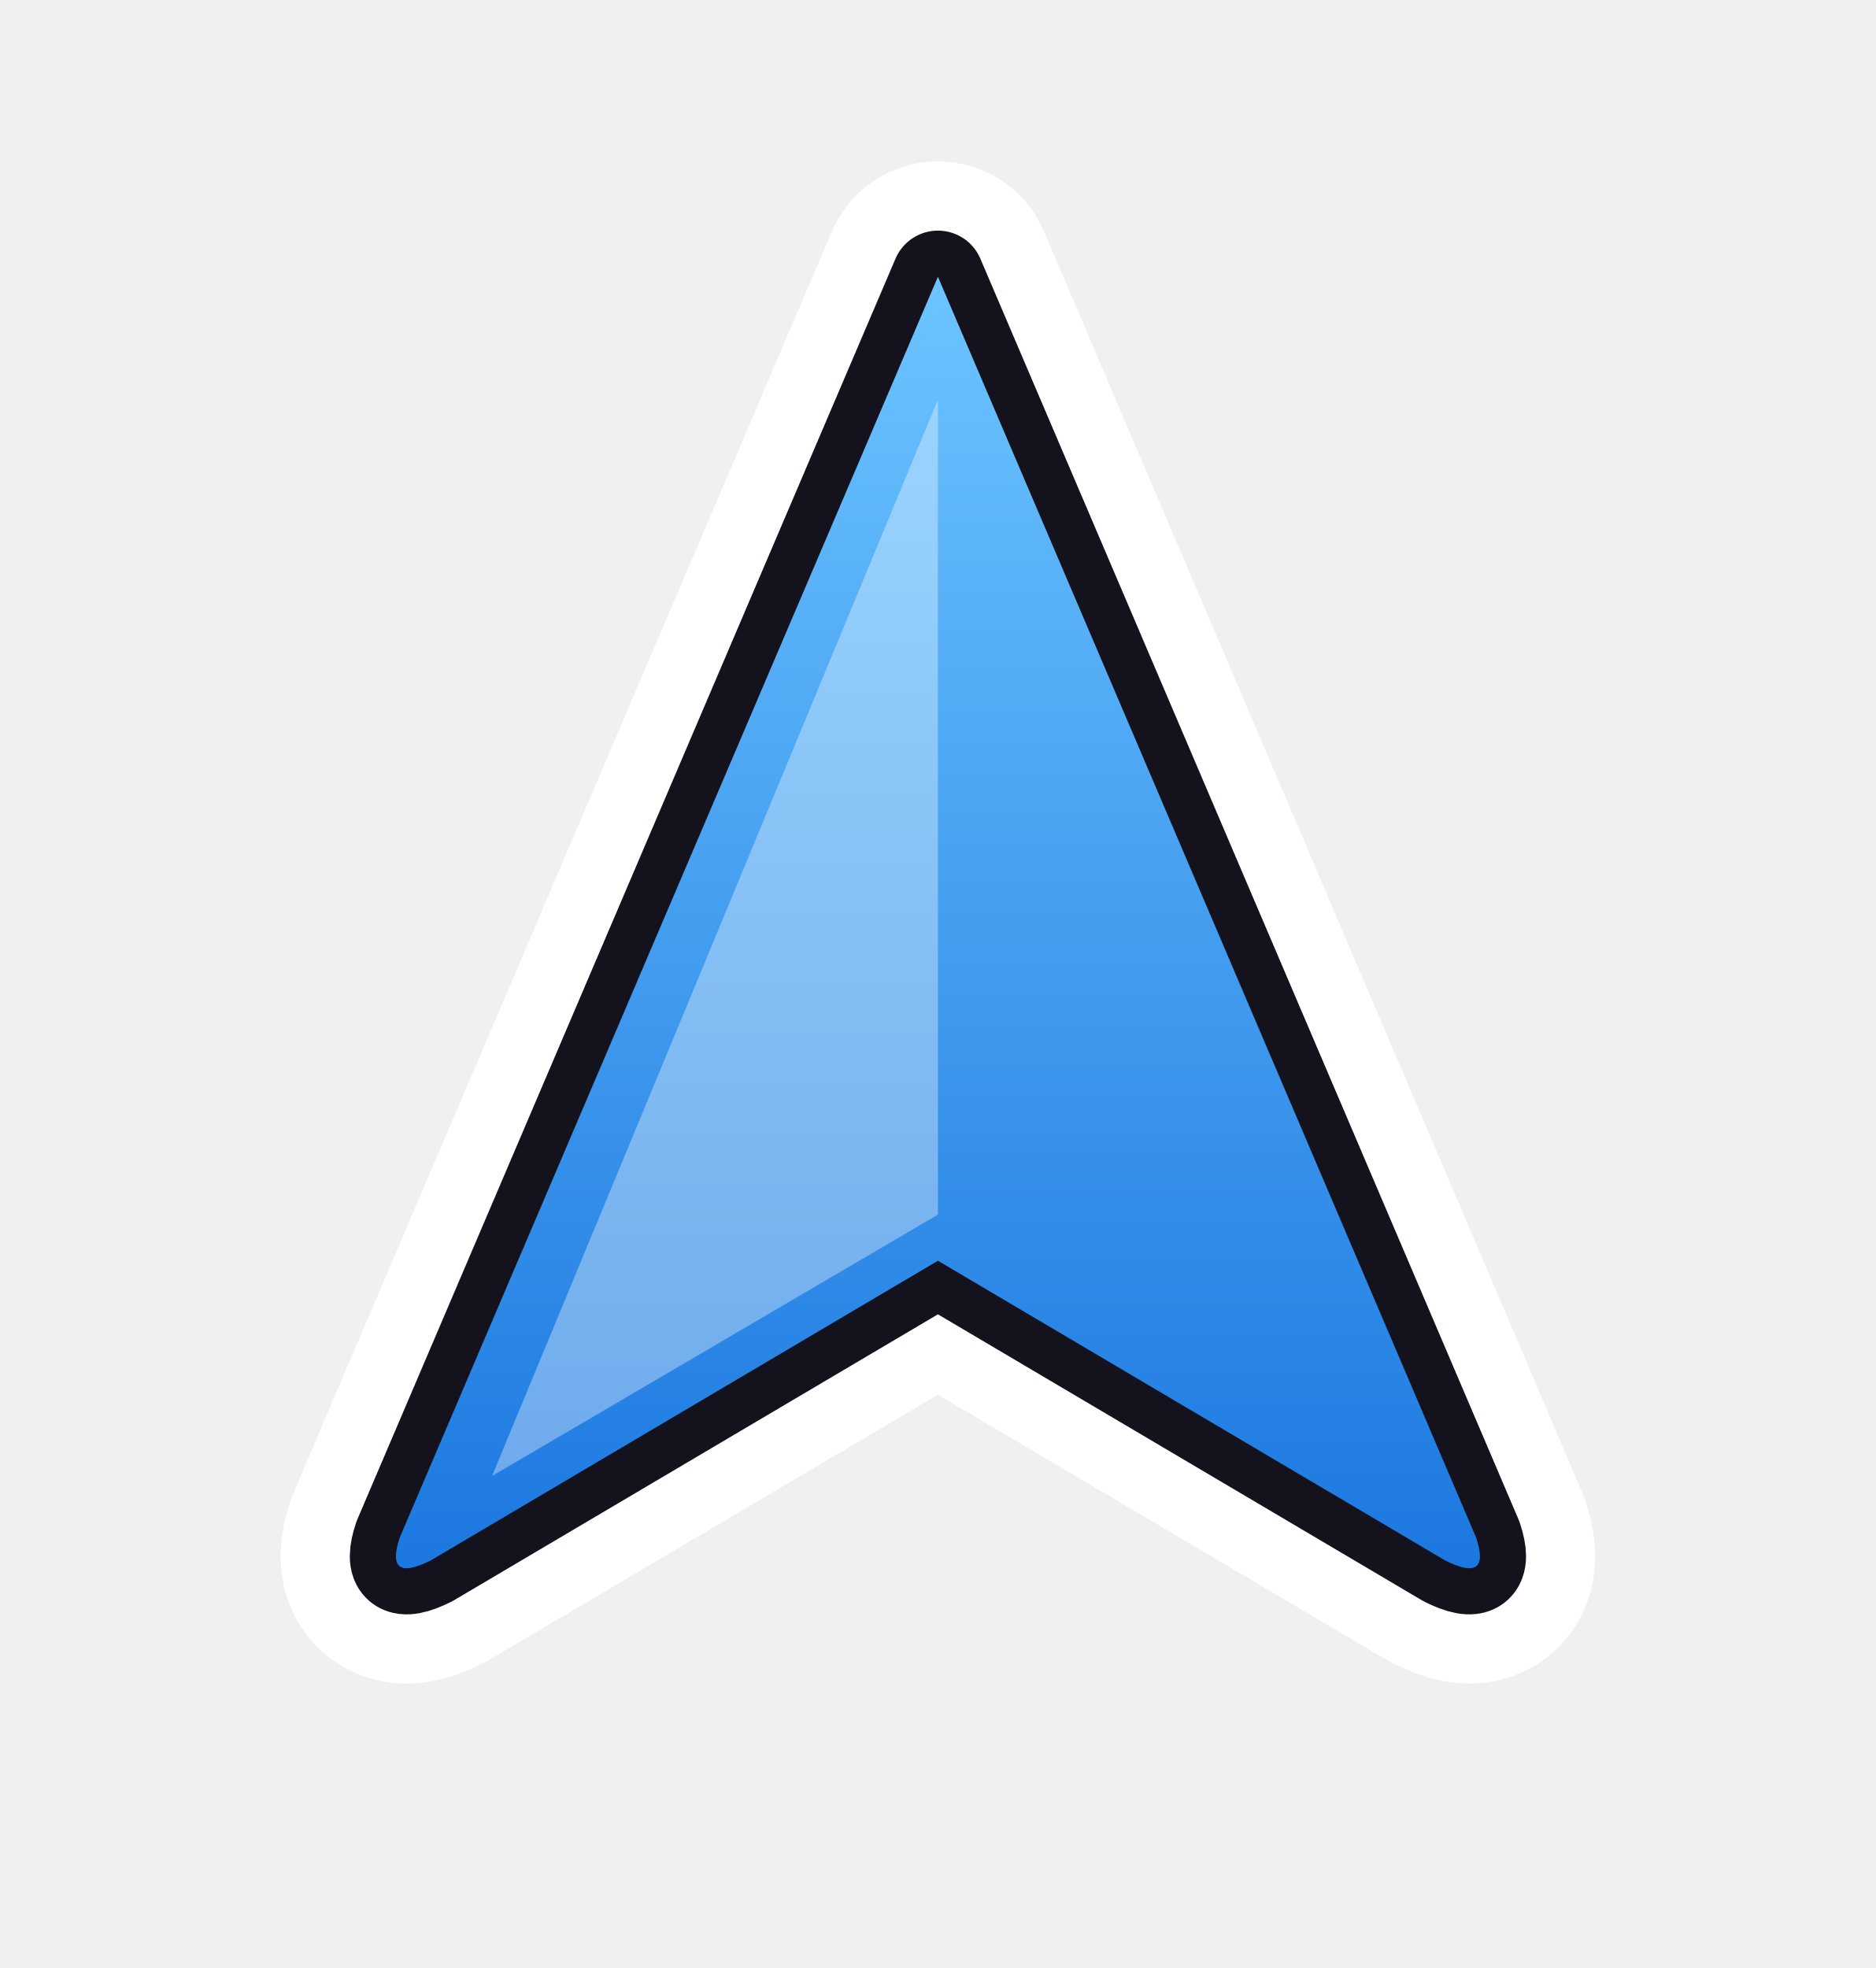
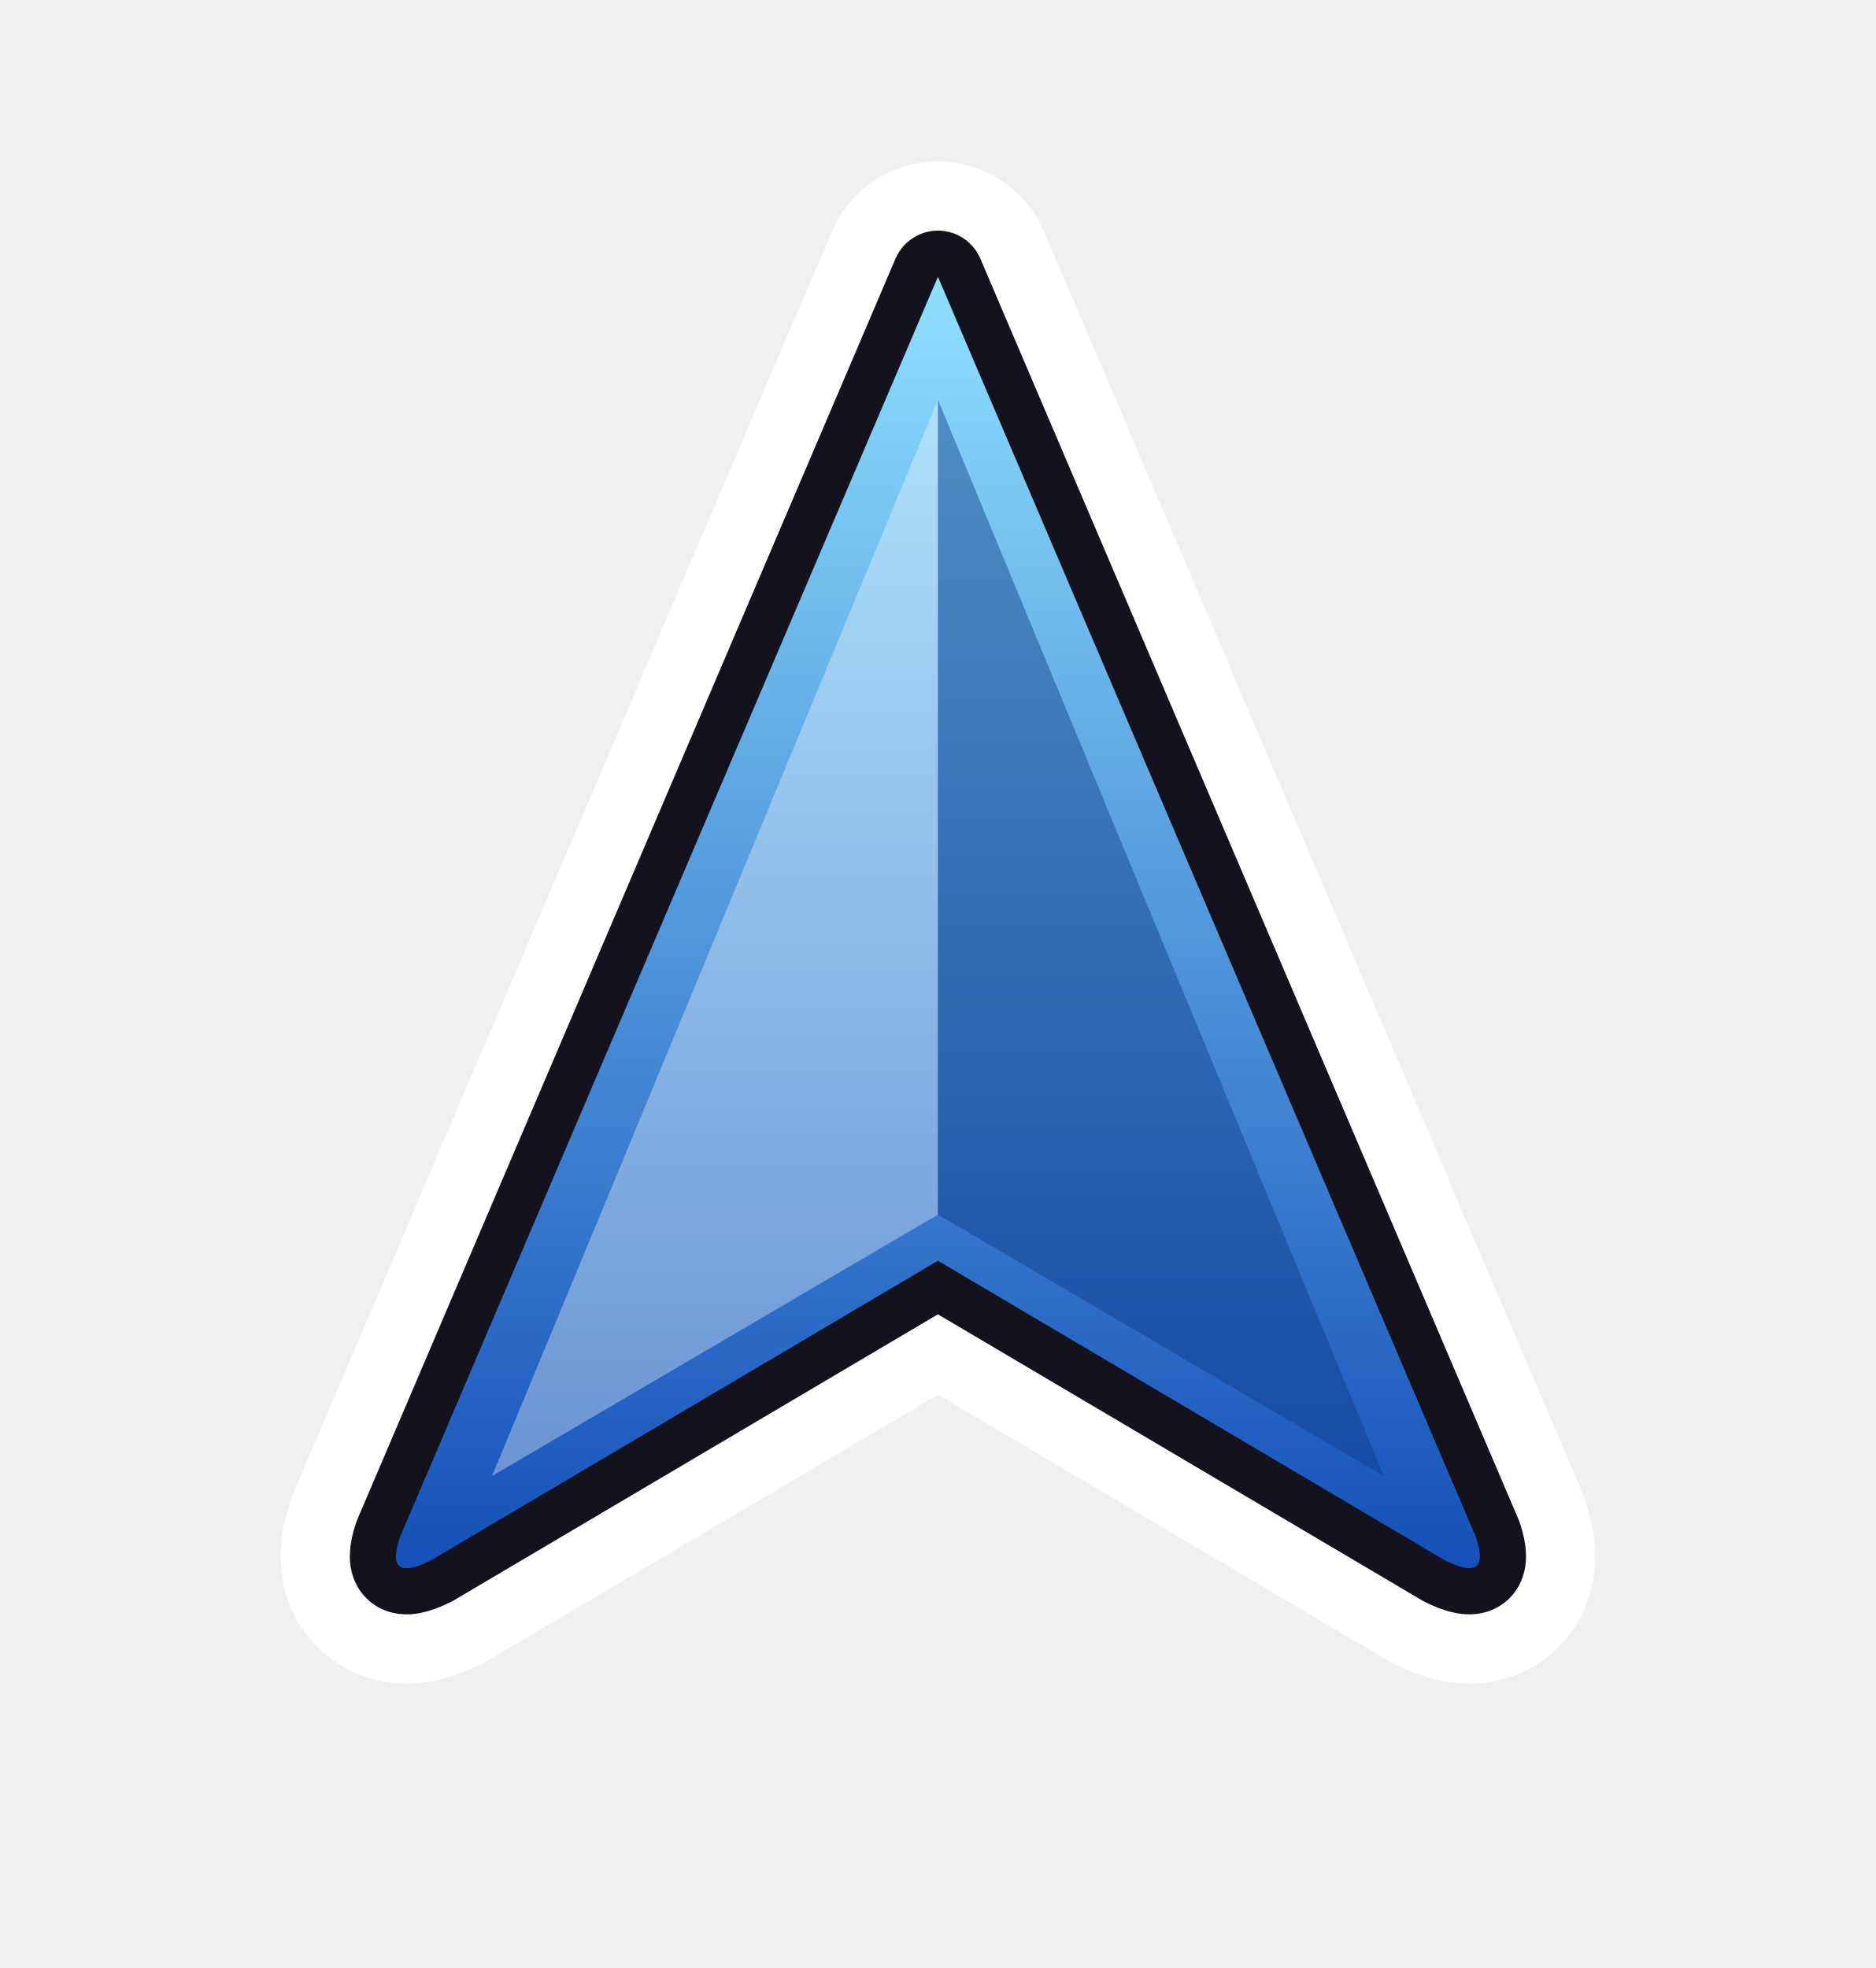
<svg xmlns="http://www.w3.org/2000/svg" viewBox="-22 -22 244 256" width="244" height="256">
  <defs>
    <linearGradient id="g" x1="0" y1="0" x2="0" y2="1">
-       <stop offset="0" stop-color="#6CC4FF" />
-       <stop offset="1" stop-color="#1C78E0" />
+       <stop offset="0" stop-color="#8EE0FF" />
+       <stop offset="1" stop-color="#1450B8" />
    </linearGradient>
  </defs>
  <path d="M100,14 L170,178 Q172,184 166,181 L100,142 L34,181 Q28,184 30,178 Z" transform="translate(0,0)" fill="#fff" stroke="#fff" stroke-width="30" stroke-linejoin="round" />
  <path d="M100,14 L170,178 Q172,184 166,181 L100,142 L34,181 Q28,184 30,178 Z" transform="translate(0,0)" fill="#14121C" stroke="#14121C" stroke-width="12" stroke-linejoin="round" />
  <path d="M100,14 L170,178 Q172,184 166,181 L100,142 L34,181 Q28,184 30,178 Z" transform="translate(0,0)" fill="url(#g)" />
  <path d="M100,30 L100,136 L42,170 Z" fill="#fff" fill-opacity="0.35" />
+   <path d="M100,30 L158,170 L100,136 Z" fill="#0E3A85" fill-opacity="0.45" />
</svg>
